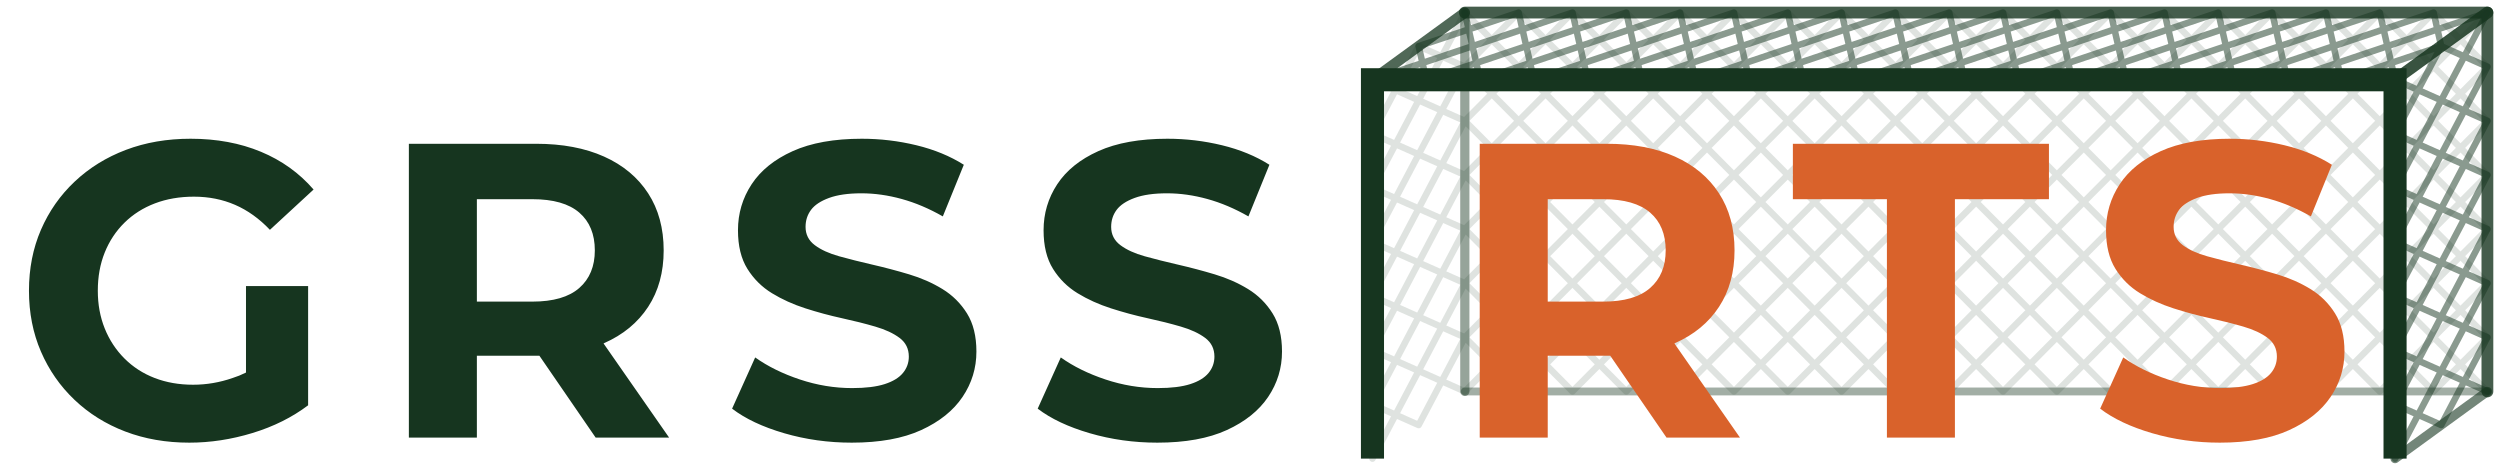
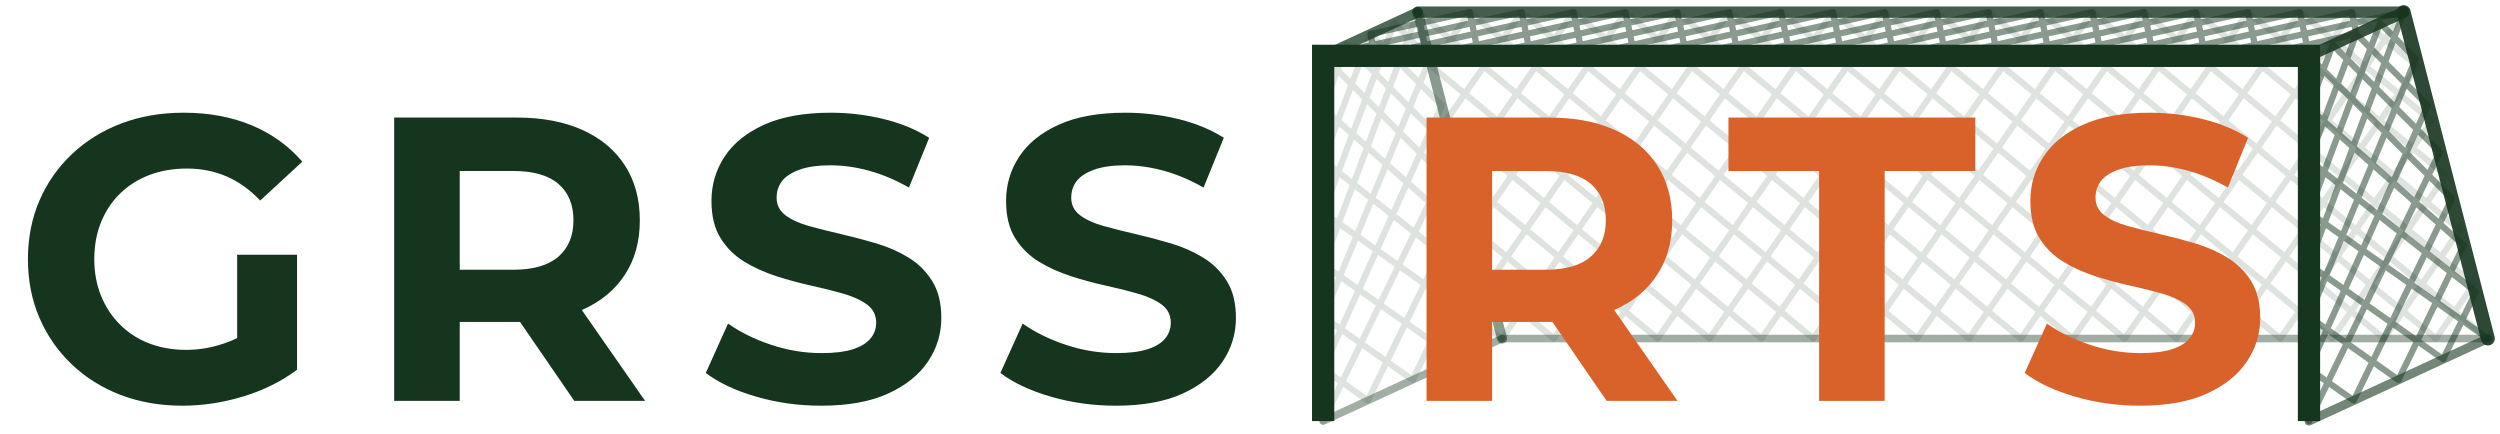
- <svg xmlns="http://www.w3.org/2000/svg" viewBox="-3 -4.25 595.55 112.25" role="img" aria-label="GRSS | RTS">
+ <svg xmlns="http://www.w3.org/2000/svg" viewBox="-3 0.95 617.75 107.05" role="img" aria-label="GRSS | RTS">
  <path d="M42.10 101.20L42.10 101.20Q33.80 101.20 26.85 98.55Q19.90 95.90 14.75 91Q9.60 86.10 6.75 79.50Q3.90 72.90 3.90 65Q3.90 57.10 6.75 50.50Q9.60 43.90 14.80 39Q20 34.10 27 31.45Q34 28.80 42.40 28.80L42.40 28.80Q51.70 28.80 59.15 31.90Q66.60 35 71.70 40.90L71.70 40.90L61.30 50.50Q57.50 46.50 53 44.55Q48.50 42.60 43.20 42.60L43.20 42.60Q38.10 42.60 33.90 44.20Q29.70 45.80 26.65 48.80Q23.60 51.80 21.95 55.90Q20.30 60 20.30 65L20.30 65Q20.30 69.90 21.95 74Q23.60 78.10 26.65 81.15Q29.70 84.20 33.85 85.80Q38 87.40 43 87.40L43 87.40Q47.80 87.40 52.40 85.80L52.40 85.80Q54 85.30 55.60 84.50L55.60 84.50L55.60 63.90L70.40 63.90L70.40 92.30Q64.70 96.60 57.15 98.90Q49.60 101.20 42.10 101.20ZM110.60 100L94.40 100L94.40 30L124.70 30Q134.10 30 140.90 33.05Q147.70 36.10 151.40 41.80Q155.10 47.50 155.10 55.40L155.10 55.40Q155.10 63.20 151.40 68.85Q147.70 74.50 140.90 77.50L140.90 77.50Q140.80 77.50 140.80 77.60L140.80 77.60L156.40 100L138.90 100L125.50 80.50Q125.10 80.50 124.70 80.50L124.70 80.50L110.60 80.50L110.60 100ZM110.60 43.20L110.60 67.60L123.80 67.60Q131.30 67.60 135 64.35Q138.70 61.10 138.70 55.40L138.70 55.40Q138.70 49.60 135 46.40Q131.30 43.20 123.80 43.20L123.80 43.20L110.60 43.20ZM199.90 101.20L199.90 101.20Q191.50 101.20 183.80 98.95Q176.10 96.70 171.40 93.10L171.40 93.10L176.90 80.90Q181.40 84.10 187.55 86.15Q193.70 88.20 200.00 88.20L200.00 88.20Q204.80 88.20 207.75 87.25Q210.70 86.30 212.10 84.60Q213.50 82.90 213.50 80.70L213.50 80.70Q213.50 77.90 211.30 76.25Q209.10 74.60 205.50 73.55Q201.90 72.50 197.55 71.55Q193.20 70.60 188.85 69.20Q184.50 67.80 180.90 65.60Q177.30 63.40 175.05 59.80Q172.80 56.20 172.80 50.60L172.80 50.60Q172.80 44.60 176.05 39.65Q179.30 34.70 185.85 31.75Q192.40 28.80 202.30 28.80L202.30 28.80Q208.90 28.80 215.30 30.35Q221.70 31.90 226.60 35L226.60 35L221.60 47.30Q216.70 44.50 211.80 43.15Q206.90 41.80 202.20 41.80L202.20 41.80Q197.50 41.80 194.50 42.90Q191.50 44 190.20 45.75Q188.90 47.50 188.90 49.80L188.90 49.80Q188.90 52.50 191.10 54.15Q193.30 55.80 196.90 56.80Q200.50 57.80 204.85 58.80Q209.20 59.80 213.55 61.10Q217.90 62.40 221.50 64.60Q225.10 66.80 227.35 70.40Q229.60 74 229.60 79.50L229.60 79.50Q229.60 85.40 226.30 90.30Q223.00 95.20 216.45 98.20Q209.90 101.20 199.90 101.20ZM272.70 101.20L272.70 101.20Q264.30 101.20 256.60 98.95Q248.90 96.70 244.20 93.10L244.20 93.10L249.70 80.90Q254.20 84.10 260.35 86.15Q266.50 88.20 272.80 88.20L272.80 88.20Q277.60 88.20 280.55 87.25Q283.50 86.30 284.90 84.60Q286.30 82.90 286.30 80.70L286.30 80.70Q286.30 77.90 284.10 76.25Q281.90 74.60 278.30 73.55Q274.70 72.50 270.35 71.55Q266.00 70.60 261.65 69.20Q257.30 67.80 253.70 65.60Q250.10 63.40 247.85 59.80Q245.60 56.20 245.60 50.60L245.60 50.60Q245.60 44.60 248.85 39.65Q252.10 34.70 258.65 31.75Q265.20 28.80 275.10 28.80L275.10 28.80Q281.70 28.80 288.10 30.35Q294.50 31.90 299.40 35L299.40 35L294.40 47.30Q289.50 44.50 284.60 43.15Q279.70 41.80 275.00 41.80L275.00 41.80Q270.30 41.80 267.30 42.90Q264.30 44 263.00 45.75Q261.70 47.50 261.70 49.80L261.70 49.80Q261.70 52.50 263.90 54.15Q266.10 55.80 269.70 56.80Q273.30 57.80 277.65 58.80Q282.00 59.80 286.35 61.10Q290.70 62.40 294.30 64.60Q297.90 66.80 300.15 70.40Q302.40 74 302.40 79.50L302.40 79.50Q302.40 85.40 299.10 90.30Q295.80 95.20 289.25 98.20Q282.70 101.20 272.70 101.20Z" fill="#16351f" />
-   <path d="M345.95 76.11L358.77 89M358.77 -1.25L345.95 11.64M345.95 63.21L371.59 89M371.59 -1.25L345.95 24.54M345.95 50.32L384.41 89M384.41 -1.25L345.95 37.43M345.95 37.43L397.23 89M397.23 -1.25L345.95 50.32M345.95 24.54L410.06 89M410.06 -1.25L345.95 63.21M345.95 11.64L422.88 89M422.88 -1.25L345.95 76.11M345.95 -1.25L435.7 89M435.7 -1.25L345.95 89M358.77 -1.25L448.52 89M448.52 -1.25L358.77 89M371.59 -1.25L461.34 89M461.34 -1.25L371.59 89M384.41 -1.25L474.16 89M474.16 -1.25L384.41 89M397.23 -1.25L486.98 89M486.98 -1.25L397.23 89M410.06 -1.25L499.8 89M499.8 -1.25L410.06 89M422.88 -1.25L512.62 89M512.62 -1.25L422.88 89M435.7 -1.25L525.44 89M525.44 -1.25L435.7 89M448.52 -1.25L538.27 89M538.27 -1.25L448.52 89M461.34 -1.25L551.09 89M551.09 -1.25L461.34 89M474.16 -1.25L563.91 89M563.91 -1.25L474.16 89M486.98 -1.25L576.73 89M576.73 -1.25L486.98 89M499.8 -1.25L589.55 89M589.55 -1.25L499.8 89M512.62 -1.25L589.55 76.11M589.55 11.64L512.62 89M525.44 -1.25L589.55 63.21M589.55 24.54L525.44 89M538.27 -1.25L589.55 50.32M589.55 37.43L538.27 89M551.09 -1.25L589.55 37.43M589.55 50.32L551.09 89M563.91 -1.25L589.55 24.54M589.55 63.21L563.91 89M576.73 -1.25L589.55 11.64M589.55 76.11L576.73 89M334.95 6.75L345.95 11.64M323.95 27.64L334.95 6.75M323.95 14.75L345.95 24.54M323.95 40.54L345.95 -1.25M323.95 27.64L345.95 37.43M323.95 53.43L345.95 11.64M323.95 40.54L345.95 50.32M323.95 66.32L345.95 24.54M323.95 53.43L345.95 63.21M323.95 79.21L345.95 37.43M323.95 66.32L345.95 76.11M323.95 92.11L345.95 50.32M323.95 79.21L345.95 89M323.95 105L345.95 63.21M323.95 92.11L334.95 97M334.95 97L345.95 76.11" fill="none" stroke="#16351f" stroke-width="1.56" stroke-linecap="round" opacity="0.14" />
-   <path d="M334.95 6.75L358.77 -1.25M336.77 14.75L334.95 6.75M323.95 14.75L371.59 -1.25M349.59 14.75L345.95 -1.25M336.77 14.75L384.41 -1.25M362.41 14.75L358.77 -1.25M349.59 14.75L397.23 -1.25M375.23 14.75L371.59 -1.25M362.41 14.75L410.06 -1.25M388.06 14.75L384.41 -1.25M375.23 14.75L422.88 -1.25M400.88 14.75L397.23 -1.25M388.06 14.75L435.7 -1.25M413.7 14.75L410.06 -1.25M400.88 14.75L448.52 -1.25M426.52 14.75L422.88 -1.25M413.7 14.75L461.34 -1.25M439.34 14.75L435.7 -1.25M426.52 14.75L474.16 -1.25M452.16 14.75L448.52 -1.25M439.34 14.75L486.98 -1.25M464.98 14.75L461.34 -1.25M452.16 14.75L499.8 -1.25M477.8 14.75L474.16 -1.25M464.98 14.75L512.62 -1.25M490.62 14.75L486.98 -1.25M477.8 14.75L525.44 -1.25M503.44 14.75L499.8 -1.25M490.62 14.75L538.27 -1.25M516.27 14.75L512.62 -1.25M503.44 14.75L551.09 -1.25M529.09 14.75L525.44 -1.25M516.27 14.75L563.91 -1.25M541.91 14.75L538.27 -1.25M529.09 14.75L576.73 -1.25M554.73 14.75L551.09 -1.25M541.91 14.75L589.55 -1.25M567.55 14.75L563.91 -1.25M554.73 14.75L578.55 6.75M578.55 6.75L576.73 -1.25M578.55 6.75L589.55 11.64M567.55 27.64L578.55 6.75M567.55 14.75L589.55 24.54M567.55 40.54L589.55 -1.25M567.55 27.64L589.55 37.43M567.55 53.43L589.55 11.64M567.55 40.54L589.55 50.32M567.55 66.32L589.55 24.54M567.55 53.43L589.55 63.21M567.55 79.21L589.55 37.43M567.55 66.32L589.55 76.11M567.55 92.11L589.55 50.32M567.55 79.21L589.55 89M567.55 105L589.55 63.21M567.55 92.11L578.55 97M578.55 97L589.55 76.11" fill="none" stroke="#16351f" stroke-width="1.56" stroke-linecap="round" opacity="0.5" />
-   <path d="M345.95 -1.25L589.55 -1.25M589.55 -1.25L589.55 89" fill="none" stroke="#16351f" stroke-width="2.81" stroke-linecap="round" opacity="0.8" />
-   <path d="M345.95 -1.25L345.95 89" fill="none" stroke="#16351f" stroke-width="2.19" stroke-linecap="round" opacity="0.45" />
-   <path d="M323.95 14.75L345.95 -1.25" fill="none" stroke="#16351f" stroke-width="2.5" stroke-linecap="round" opacity="0.75" />
-   <path d="M567.55 14.75L589.55 -1.25" fill="none" stroke="#16351f" stroke-width="2.81" stroke-linecap="round" opacity="0.85" />
-   <path d="M567.55 105L589.55 89" fill="none" stroke="#16351f" stroke-width="2.19" stroke-linecap="round" opacity="0.6" />
-   <path d="M345.95 89L589.55 89" fill="none" stroke="#16351f" stroke-width="1.88" stroke-linecap="round" opacity="0.4" />
+   <path d="M364.68 71.16L380.97 84.6M360.17 3.95L350.82 17.39M361.22 57.72L393.79 84.6M372.99 3.95L354.28 30.83M357.75 44.27L406.61 84.6M385.81 3.95L357.75 44.27M354.28 30.83L419.43 84.6M398.63 3.95L361.22 57.72M350.82 17.39L432.26 84.6M411.46 3.95L364.68 71.16M347.35 3.95L445.08 84.6M424.28 3.95L368.15 84.6M360.17 3.95L457.9 84.6M437.1 3.95L380.97 84.6M372.99 3.95L470.72 84.6M449.92 3.95L393.79 84.6M385.81 3.95L483.54 84.6M462.74 3.95L406.61 84.6M398.63 3.95L496.36 84.6M475.56 3.95L419.43 84.6M411.46 3.95L509.18 84.6M488.38 3.95L432.26 84.6M424.28 3.95L522 84.6M501.2 3.95L445.08 84.6M437.1 3.95L534.82 84.6M514.02 3.95L457.9 84.6M449.92 3.95L547.64 84.6M526.84 3.95L470.72 84.6M462.74 3.95L560.47 84.6M539.67 3.95L483.54 84.6M475.56 3.95L573.29 84.6M552.49 3.95L496.36 84.6M488.38 3.95L586.11 84.6M565.31 3.95L509.18 84.6M501.2 3.95L598.93 84.6M578.13 3.95L522 84.6M514.02 3.95L611.75 84.6M590.95 3.95L534.82 84.6M526.84 3.95L608.28 71.16M594.42 17.39L547.64 84.6M539.67 3.95L604.82 57.72M597.88 30.83L560.47 84.6M552.49 3.95L601.35 44.27M601.35 44.27L573.29 84.6M565.31 3.95L597.88 30.83M604.82 57.72L586.11 84.6M578.13 3.95L594.42 17.39M608.28 71.16L598.93 84.6M323.95 92.11L335 99.9M329.8 12.05L323.95 27.64M323.95 79.21L346.05 94.8M335.65 9.35L323.95 40.54M323.95 66.32L357.1 89.7M341.5 6.65L323.95 53.43M323.95 53.43L368.15 84.6M347.35 3.95L323.95 66.32M323.95 40.54L365.18 73.08M350.32 15.47L323.95 79.21M323.95 27.64L362.21 61.56M353.29 26.99L323.95 92.11M323.95 14.75L359.24 50.04M356.26 38.51L323.95 105M329.8 12.05L356.26 38.51M359.24 50.04L335 99.9M335.65 9.35L353.29 26.99M362.21 61.56L346.05 94.8M341.5 6.65L350.32 15.47M365.18 73.08L357.1 89.7" fill="none" stroke="#16351f" stroke-width="1.56" stroke-linecap="round" opacity="0.14" />
+   <path d="M335.65 9.35L360.17 3.95M336.77 14.75L335.65 9.35M323.95 14.75L372.99 3.95M349.59 14.75L347.35 3.95M336.77 14.75L385.81 3.95M362.41 14.75L360.17 3.95M349.59 14.75L398.63 3.95M375.23 14.75L372.99 3.95M362.41 14.75L411.46 3.95M388.06 14.75L385.81 3.95M375.23 14.75L424.28 3.95M400.88 14.75L398.63 3.95M388.06 14.75L437.1 3.95M413.7 14.75L411.46 3.95M400.88 14.75L449.92 3.95M426.52 14.75L424.28 3.95M413.7 14.75L462.74 3.95M439.34 14.75L437.1 3.95M426.52 14.75L475.56 3.95M452.16 14.75L449.92 3.95M439.34 14.75L488.38 3.95M464.98 14.75L462.74 3.95M452.16 14.75L501.2 3.95M477.8 14.75L475.56 3.95M464.98 14.75L514.02 3.95M490.62 14.75L488.38 3.95M477.8 14.75L526.84 3.95M503.44 14.75L501.2 3.95M490.62 14.75L539.67 3.95M516.27 14.75L514.02 3.95M503.44 14.75L552.49 3.95M529.09 14.75L526.84 3.95M516.27 14.75L565.31 3.95M541.91 14.75L539.67 3.95M529.09 14.75L578.13 3.95M554.73 14.75L552.49 3.95M541.91 14.75L590.95 3.95M567.55 14.75L565.31 3.95M554.73 14.75L579.25 9.35M579.25 9.35L578.13 3.95M567.55 92.11L578.6 99.9M573.4 12.05L567.55 27.64M567.55 79.21L589.65 94.8M579.25 9.35L567.55 40.54M567.55 66.32L600.7 89.7M585.1 6.65L567.55 53.43M567.55 53.43L611.75 84.6M590.95 3.95L567.55 66.32M567.55 40.54L608.78 73.08M593.92 15.47L567.55 79.21M567.55 27.64L605.81 61.56M596.89 26.99L567.55 92.11M567.55 14.75L602.84 50.04M599.86 38.51L567.55 105M573.4 12.05L599.86 38.51M602.84 50.04L578.6 99.9M579.25 9.35L596.89 26.99M605.81 61.56L589.65 94.8M585.1 6.65L593.92 15.47M608.78 73.08L600.7 89.7" fill="none" stroke="#16351f" stroke-width="1.56" stroke-linecap="round" opacity="0.5" />
+   <path d="M347.35 3.95L590.95 3.95" fill="none" stroke="#16351f" stroke-width="2.81" stroke-linecap="round" opacity="0.8" />
+   <path d="M323.95 14.75L347.35 3.95" fill="none" stroke="#16351f" stroke-width="2.5" stroke-linecap="round" opacity="0.75" />
+   <path d="M567.55 14.75L590.95 3.95" fill="none" stroke="#16351f" stroke-width="2.81" stroke-linecap="round" opacity="0.85" />
+   <path d="M590.95 3.95L611.75 84.6" fill="none" stroke="#16351f" stroke-width="3.44" stroke-linecap="round" opacity="0.9" />
+   <path d="M347.35 3.95L368.15 84.6" fill="none" stroke="#16351f" stroke-width="2.5" stroke-linecap="round" opacity="0.5" />
+   <path d="M567.55 105L611.75 84.6" fill="none" stroke="#16351f" stroke-width="2.19" stroke-linecap="round" opacity="0.6" />
+   <path d="M323.95 105L368.15 84.6" fill="none" stroke="#16351f" stroke-width="1.88" stroke-linecap="round" opacity="0.4" />
+   <path d="M368.15 84.6L611.75 84.6" fill="none" stroke="#16351f" stroke-width="1.88" stroke-linecap="round" opacity="0.4" />
  <path d="M323.95 105V14.75H567.55V105" fill="none" stroke="#16351f" stroke-width="5.5" stroke-linecap="butt" stroke-linejoin="miter" />
  <path d="M365.70 100L349.50 100L349.50 30L379.80 30Q389.20 30 396.00 33.05Q402.80 36.10 406.50 41.80Q410.20 47.50 410.20 55.40L410.20 55.40Q410.20 63.20 406.50 68.85Q402.80 74.50 396.00 77.50L396.00 77.50Q395.90 77.50 395.90 77.60L395.90 77.60L411.50 100L394.00 100L380.60 80.50Q380.20 80.50 379.80 80.50L379.80 80.50L365.70 80.50L365.70 100ZM365.70 43.20L365.70 67.60L378.90 67.60Q386.40 67.60 390.10 64.35Q393.80 61.10 393.80 55.40L393.80 55.40Q393.80 49.60 390.10 46.40Q386.40 43.20 378.90 43.20L378.90 43.20L365.70 43.20ZM462.70 100L446.50 100L446.50 43.20L424.10 43.20L424.10 30L485.10 30L485.10 43.20L462.70 43.20L462.70 100ZM525.80 101.20L525.80 101.20Q517.40 101.20 509.70 98.95Q502.00 96.70 497.30 93.10L497.30 93.10L502.80 80.90Q507.30 84.10 513.45 86.15Q519.60 88.20 525.90 88.20L525.90 88.20Q530.70 88.20 533.65 87.25Q536.60 86.30 538 84.60Q539.40 82.90 539.40 80.70L539.40 80.70Q539.40 77.90 537.20 76.25Q535 74.60 531.40 73.55Q527.80 72.50 523.45 71.55Q519.10 70.60 514.75 69.20Q510.40 67.80 506.80 65.60Q503.20 63.40 500.95 59.80Q498.70 56.20 498.70 50.60L498.70 50.60Q498.70 44.60 501.95 39.65Q505.20 34.70 511.75 31.75Q518.30 28.80 528.20 28.80L528.20 28.80Q534.80 28.80 541.20 30.35Q547.60 31.90 552.50 35L552.50 35L547.50 47.30Q542.60 44.50 537.70 43.15Q532.80 41.80 528.10 41.80L528.10 41.80Q523.40 41.80 520.40 42.90Q517.40 44 516.10 45.75Q514.80 47.50 514.80 49.80L514.80 49.80Q514.80 52.50 517 54.15Q519.20 55.80 522.80 56.80Q526.40 57.80 530.75 58.80Q535.10 59.80 539.45 61.10Q543.80 62.40 547.40 64.60Q551 66.80 553.25 70.40Q555.50 74 555.50 79.50L555.50 79.50Q555.50 85.40 552.20 90.30Q548.90 95.20 542.35 98.20Q535.80 101.20 525.80 101.20Z" fill="#d9622b" />
</svg>
